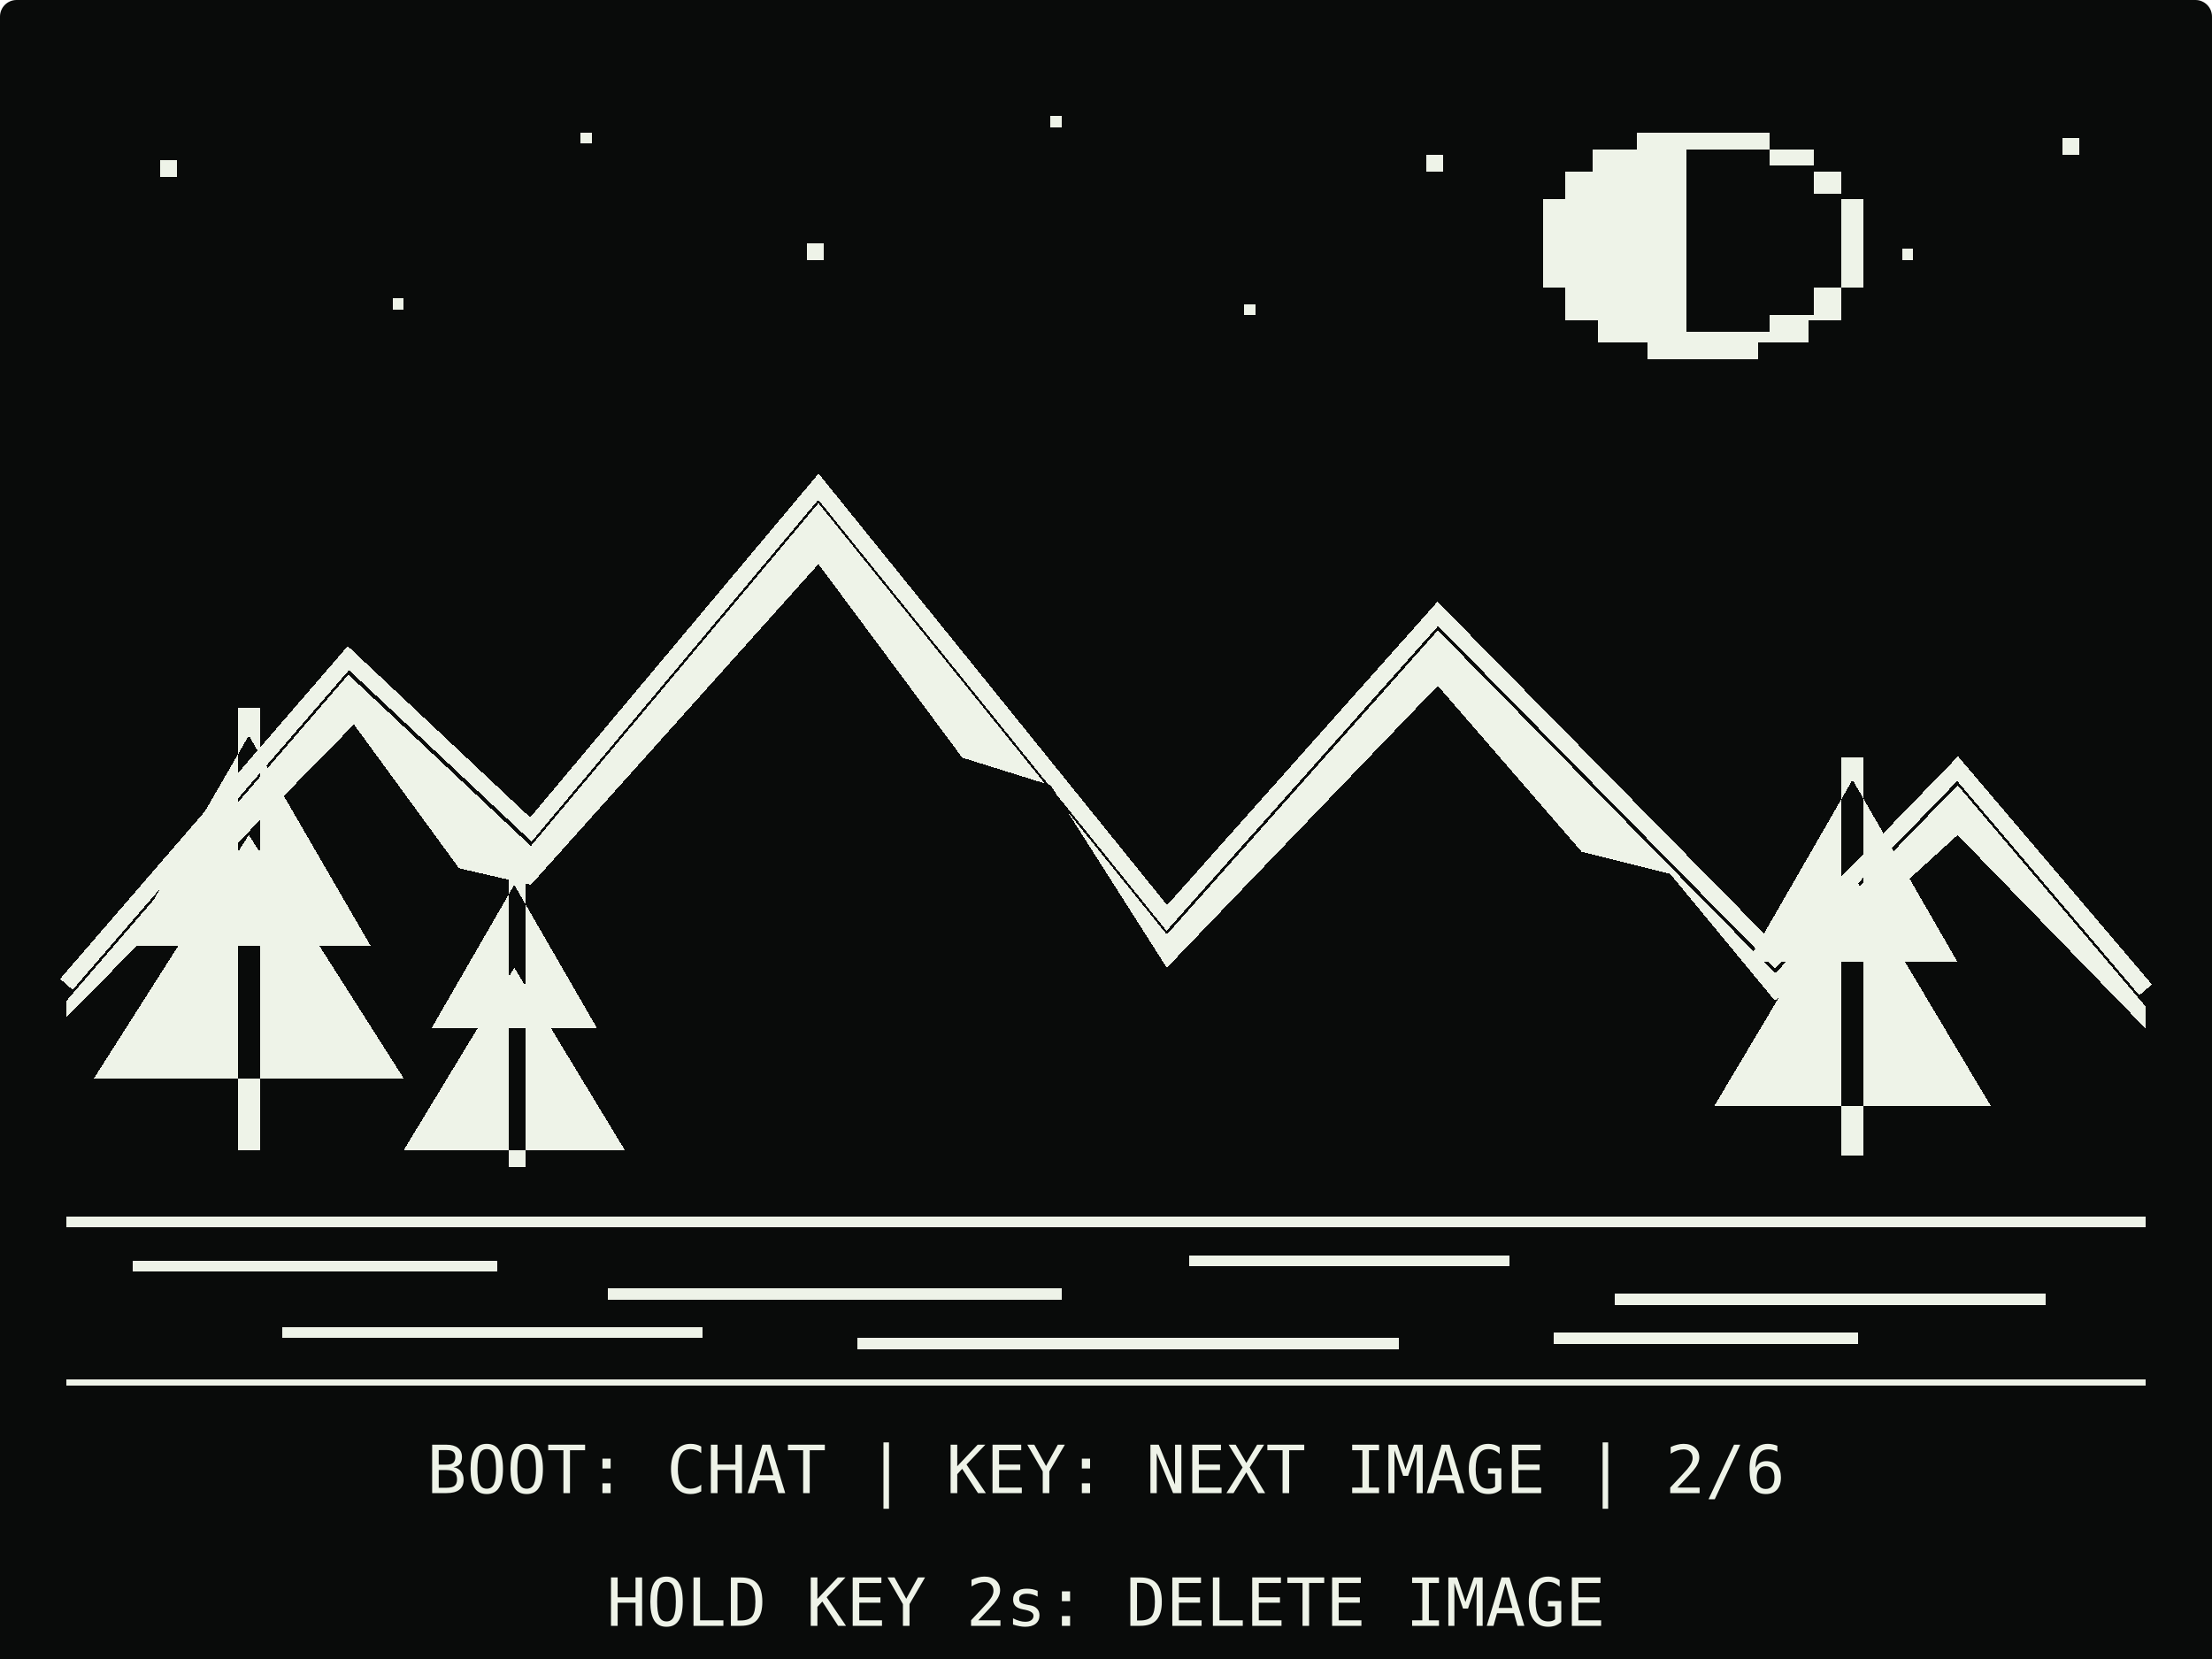
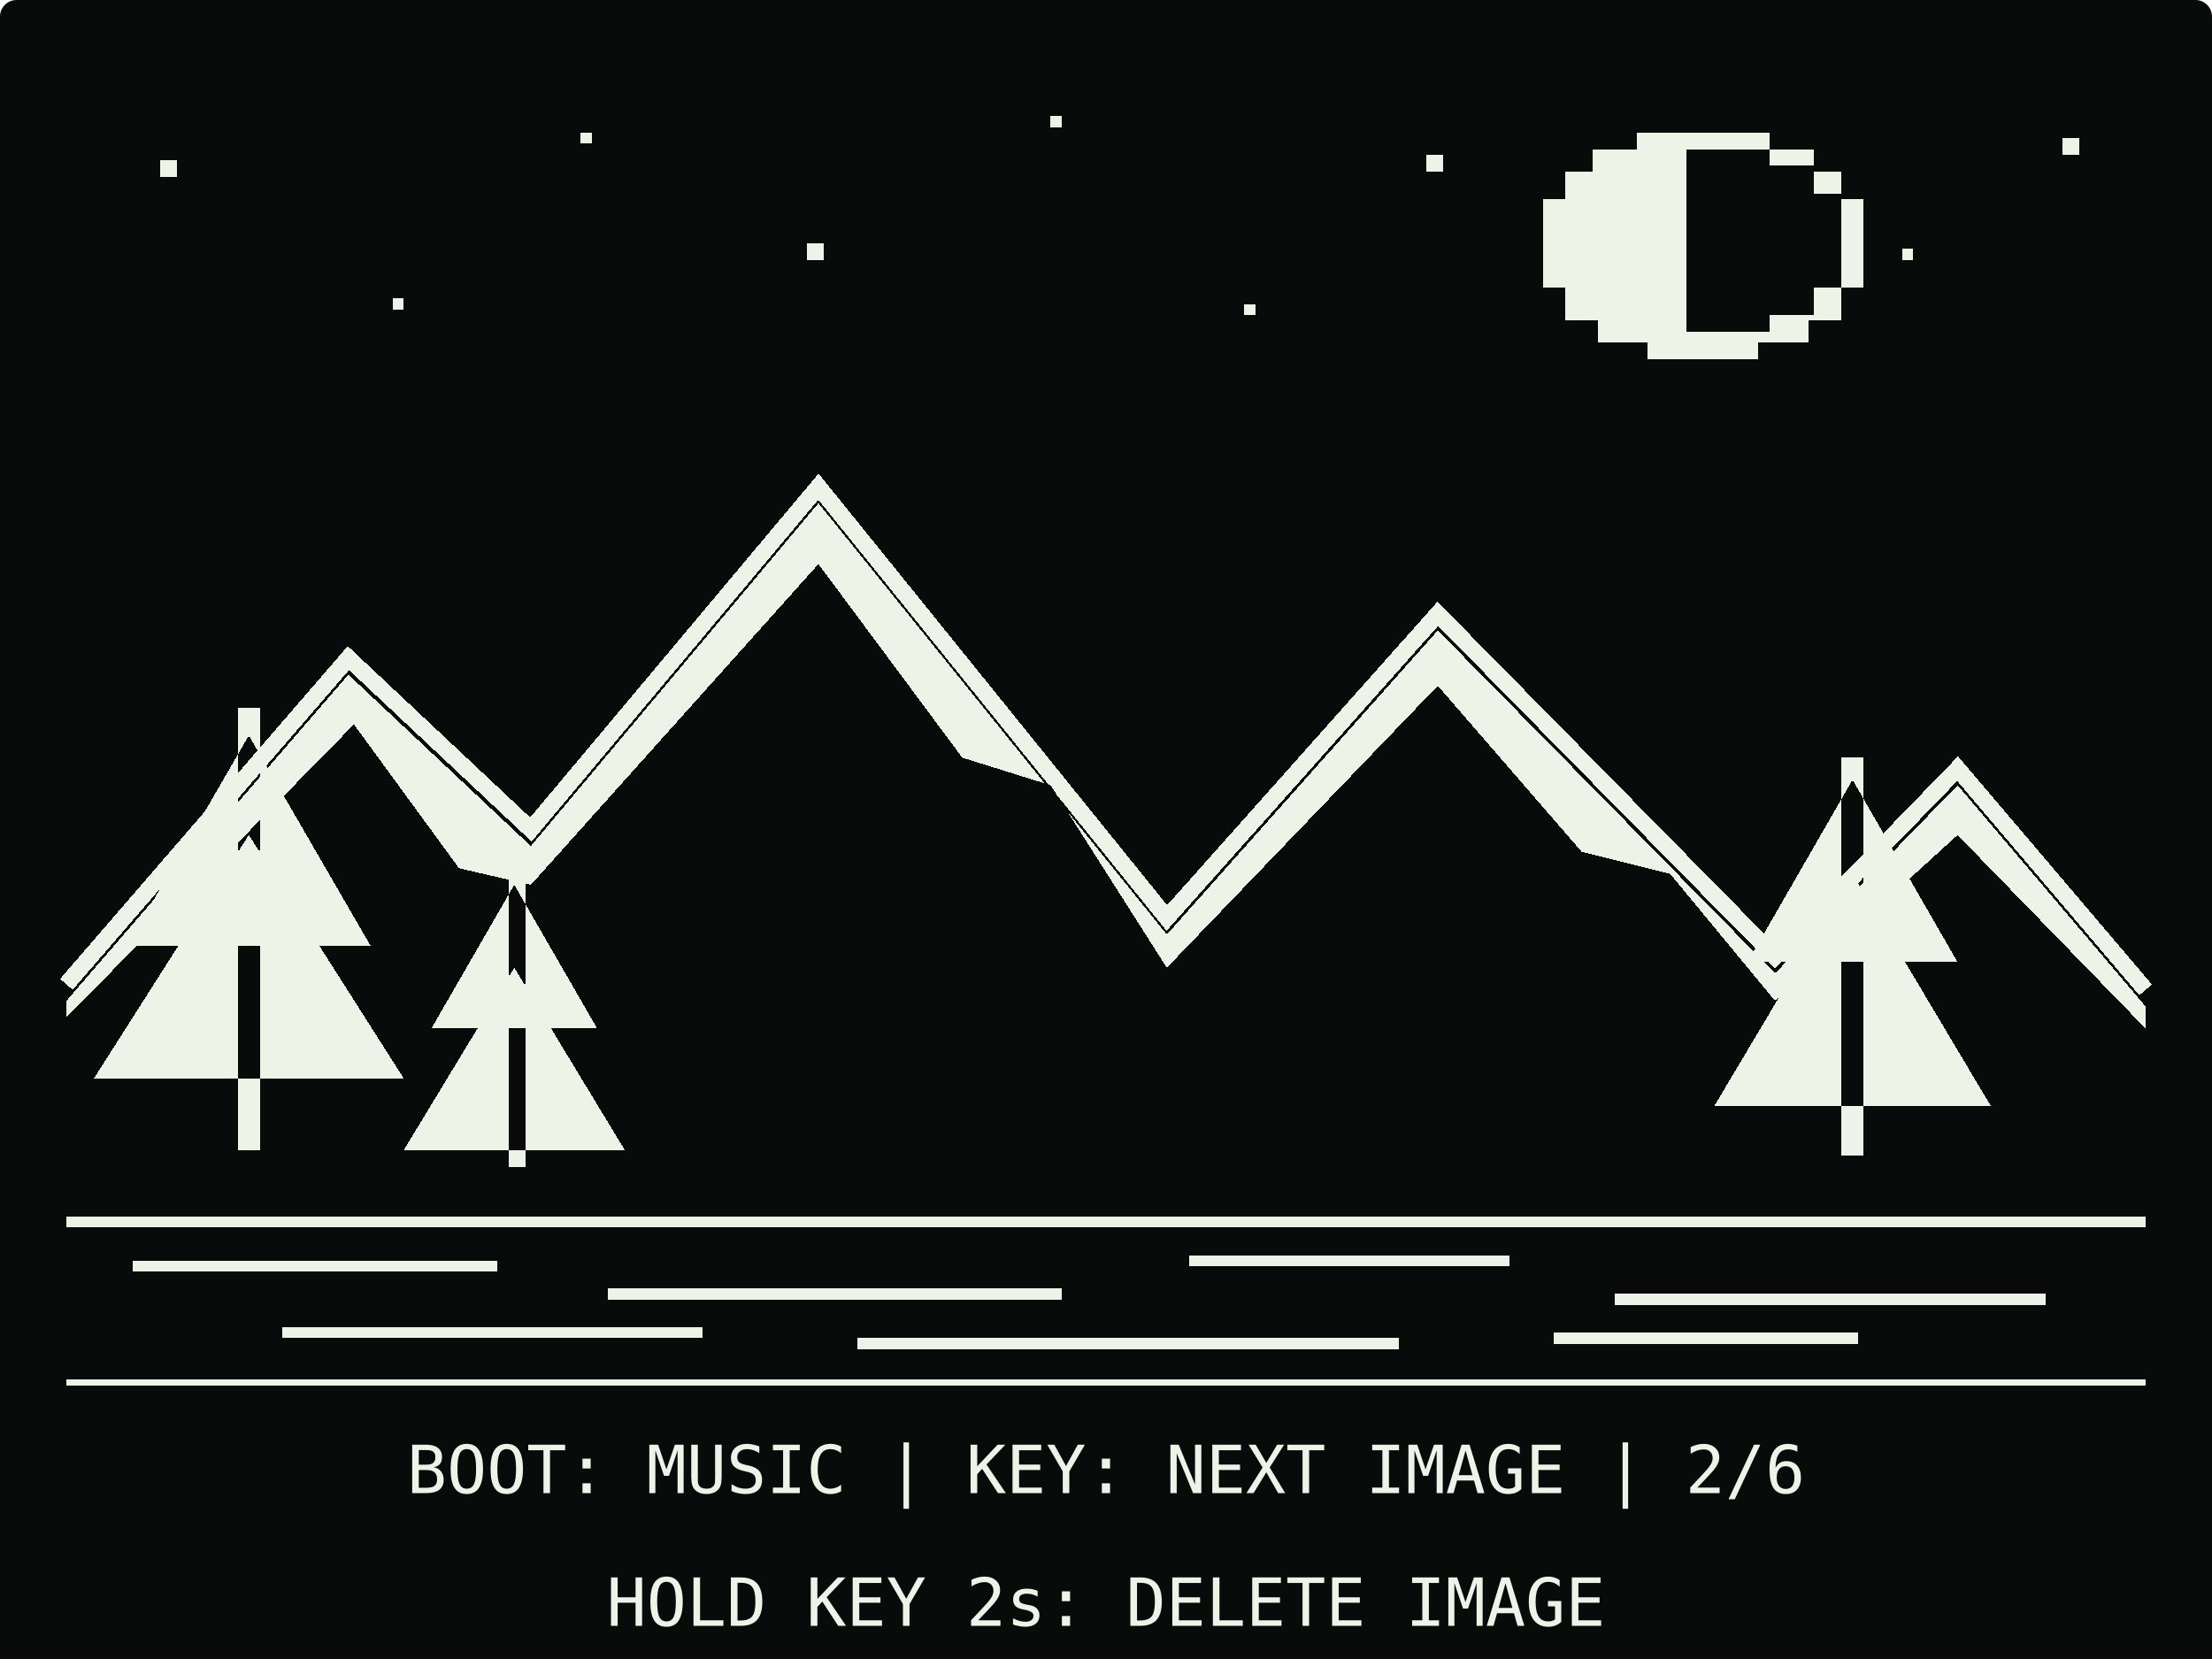
<svg xmlns="http://www.w3.org/2000/svg" width="400" height="300" viewBox="0 0 400 300" role="img" aria-labelledby="title description">
  <rect width="400" height="300" rx="3" fill="#090b0a" />
  <g fill="#eef3e8" stroke="#eef3e8" shape-rendering="crispEdges">
    <g stroke="none">
      <rect x="29" y="29" width="3" height="3" />
      <rect x="71" y="54" width="2" height="2" />
      <rect x="105" y="24" width="2" height="2" />
      <rect x="146" y="44" width="3" height="3" />
      <rect x="190" y="21" width="2" height="2" />
      <rect x="225" y="55" width="2" height="2" />
      <rect x="258" y="28" width="3" height="3" />
      <rect x="344" y="45" width="2" height="2" />
      <rect x="373" y="25" width="3" height="3" />
      <path d="M296 24h24v3h8v4h5v5h4v16h-4v6h-6v4h-9v3h-20v-3h-9v-4h-6v-6h-4V36h4v-5h5v-4h8z" />
      <path d="M305 27h15v3h8v5h5v17h-5v5h-8v3h-15z" fill="#090b0a" />
    </g>
    <path d="M12 178L63 119L96 150L148 88L211 166L260 111L321 173L354 139L388 179" fill="none" stroke-width="3" />
    <path d="M12 181L63 122L96 153L148 91L211 169L260 114L321 176L354 142L388 182V224H12Z" fill="#eef3e8" stroke="none" />
    <path d="M12 184L64 131L83 157L96 160L148 102L174 137L190 142L211 175L260 124L286 154L302 158L321 181L354 151L388 186V224H12Z" fill="#090b0a" stroke="none" />
    <g stroke="none">
      <path d="M43 128h4v80h-4zM45 133l-22 38h44zM45 151l-28 44h56z" />
      <path d="M333 137h4v72h-4zM335 141l-19 33h38zM335 158l-25 42h50z" />
      <path d="M92 157h3v54h-3zM93 160l-15 26h30zM93 175l-20 33h40z" />
      <rect x="12" y="220" width="376" height="2" />
      <rect x="24" y="228" width="66" height="2" />
      <rect x="110" y="233" width="82" height="2" />
      <rect x="215" y="227" width="58" height="2" />
      <rect x="292" y="234" width="78" height="2" />
      <rect x="51" y="240" width="76" height="2" />
      <rect x="155" y="242" width="98" height="2" />
      <rect x="281" y="241" width="55" height="2" />
    </g>
  </g>
  <rect x="0" y="250" width="400" height="50" fill="#090b0a" />
  <path d="M12 250H388" fill="none" stroke="#eef3e8" stroke-width="1" shape-rendering="crispEdges" />
-   <text x="200" y="270" fill="#eef3e8" text-anchor="middle" font-family="DejaVu Sans Mono, Consolas, monospace" font-size="12">BOOT: CHAT | KEY: NEXT IMAGE | 2/6</text>
+   <text x="200" y="270" fill="#eef3e8" text-anchor="middle" font-family="DejaVu Sans Mono, Consolas, monospace" font-size="12">BOOT: MUSIC | KEY: NEXT IMAGE | 2/6</text>
  <text x="200" y="294" fill="#eef3e8" text-anchor="middle" font-family="DejaVu Sans Mono, Consolas, monospace" font-size="12">HOLD KEY 2s: DELETE IMAGE</text>
</svg>
